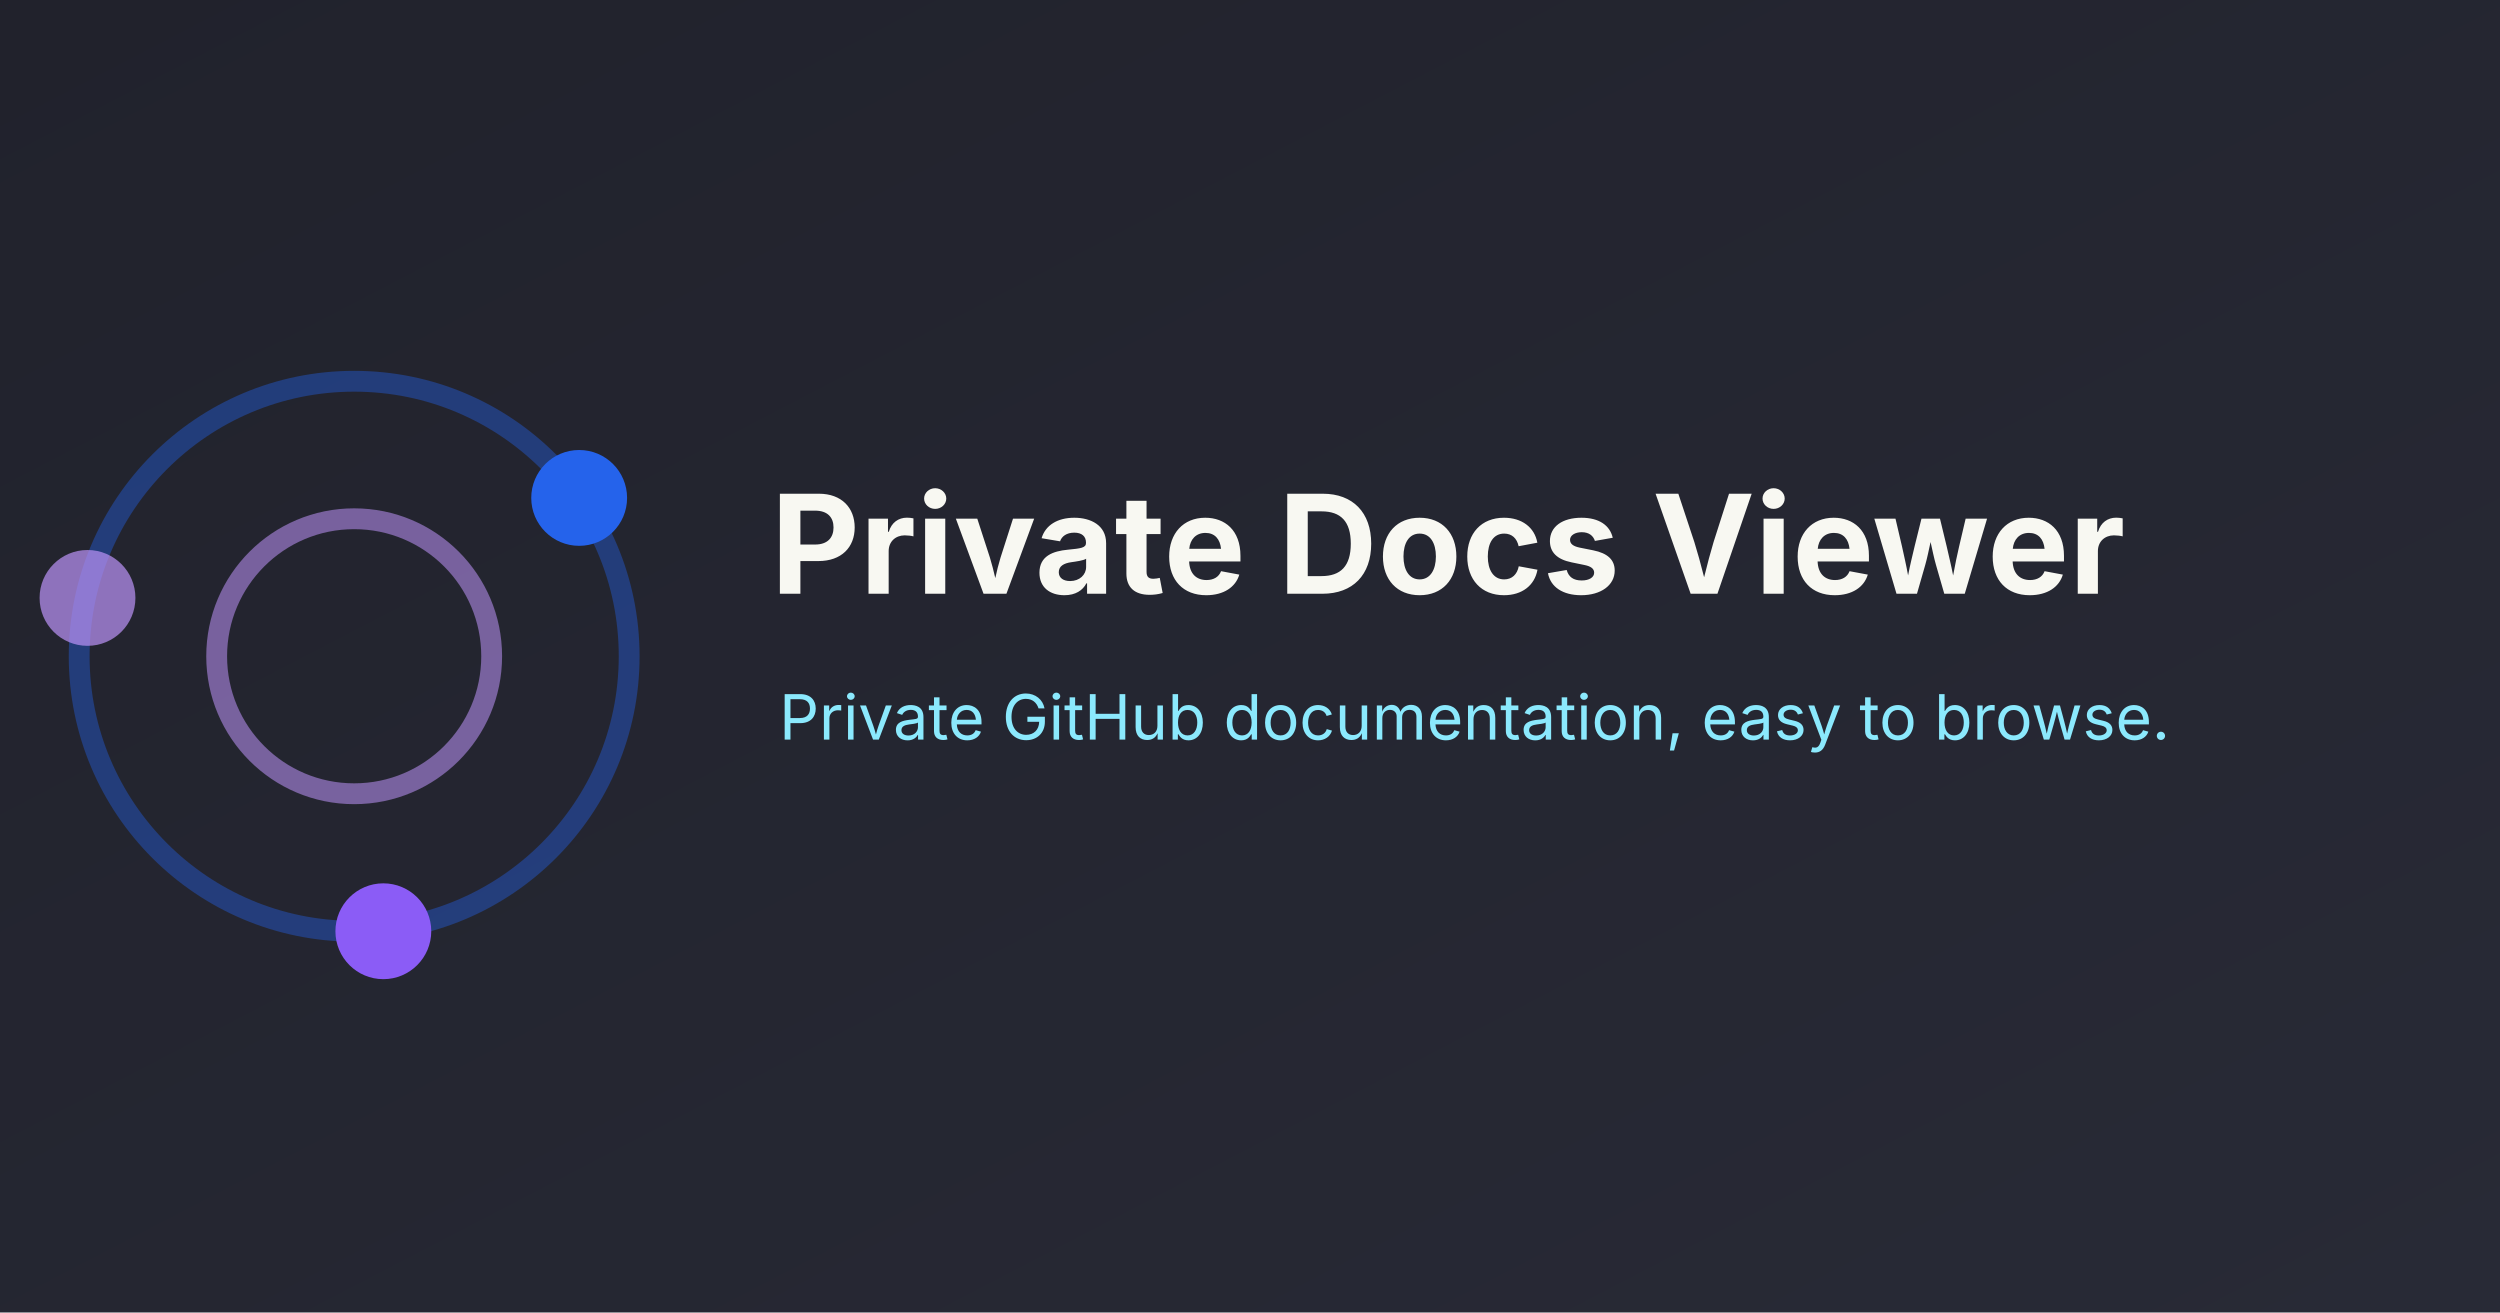
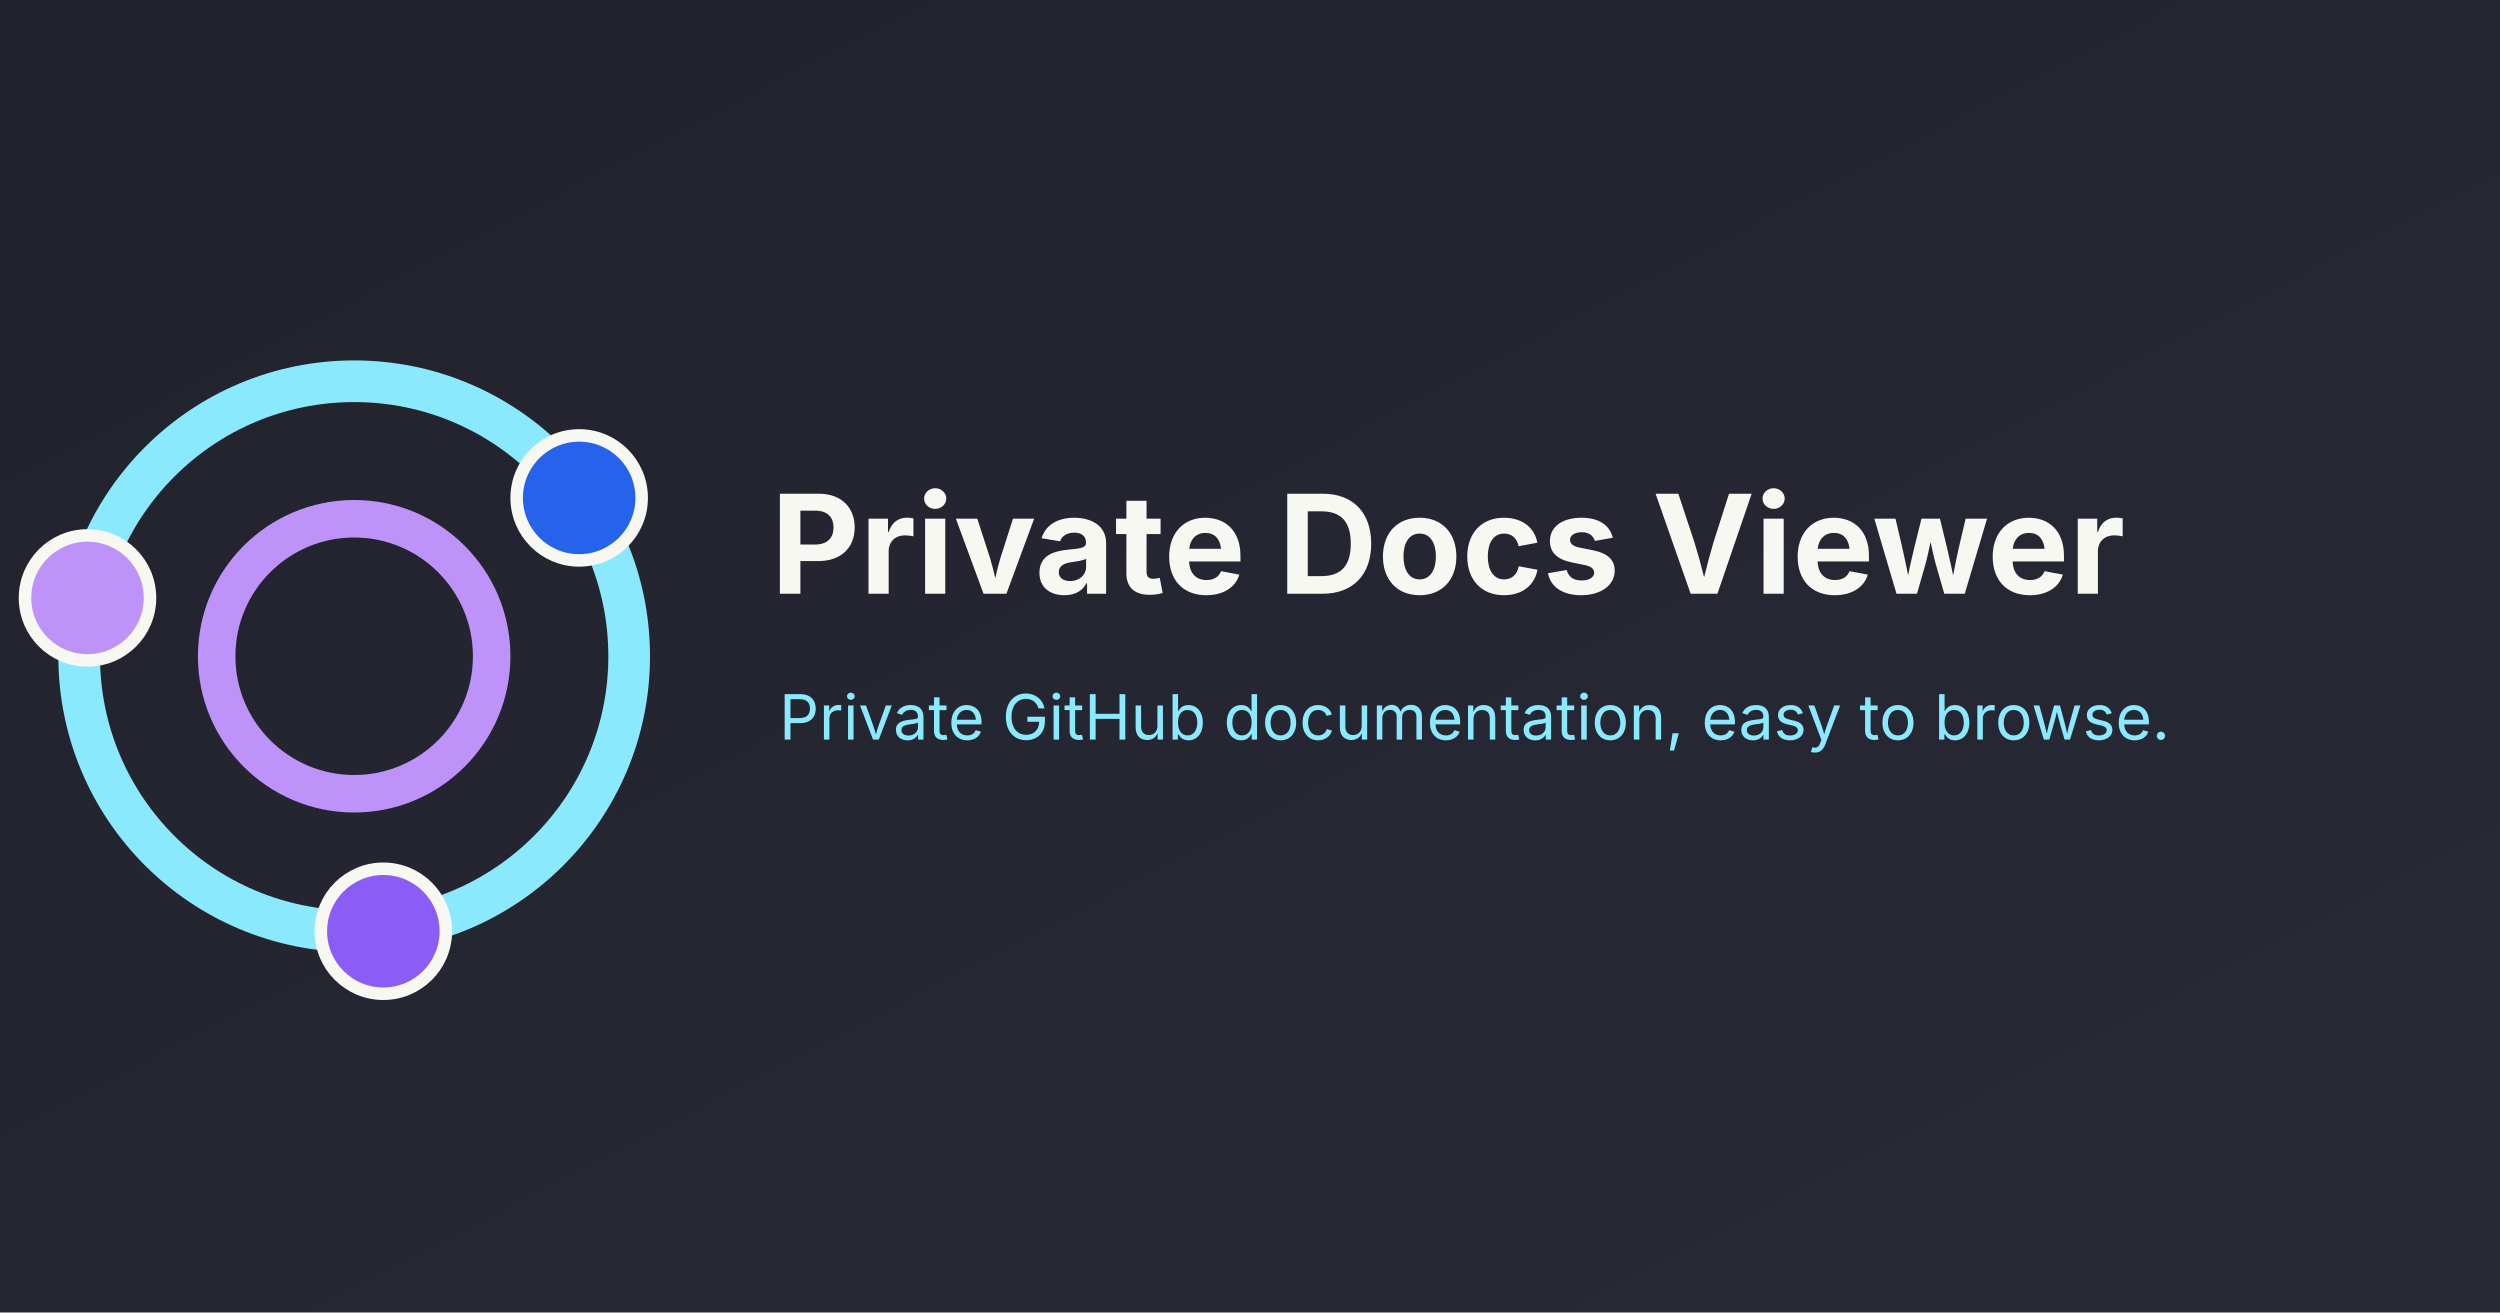
<svg xmlns="http://www.w3.org/2000/svg" viewBox="0 0 1200 630" role="img" aria-labelledby="title desc">
  <defs>
    <linearGradient id="bg" x1="0" y1="0" x2="1" y2="1">
      <stop stop-color="#21222c" />
      <stop offset="1" stop-color="#282a36" />
    </linearGradient>
  </defs>
  <rect width="1200" height="630" fill="url(#bg)" />
  <g transform="translate(170 315)">
-     <circle r="132" fill="none" stroke="#2563eb" stroke-opacity=".4" stroke-width="10" />
-     <circle r="66" fill="none" stroke="#bd93f9" stroke-opacity=".55" stroke-width="10" />
-     <circle cx="108" cy="-76" r="23" fill="#2563eb" />
-     <circle cx="14" cy="132" r="23" fill="#8b5cf6" />
-     <circle cx="-128" cy="-28" r="23" fill="#bd93f9" fill-opacity=".7" />
+     <circle r="132" fill="none" stroke="#8be9fd" stroke-width="20" />
+     <circle r="66" fill="none" stroke="#bd93f9" stroke-width="18" />
+     <circle cx="108" cy="-76" r="30" fill="#2563eb" stroke="#f8f8f2" stroke-width="6" />
+     <circle cx="14" cy="132" r="30" fill="#8b5cf6" stroke="#f8f8f2" stroke-width="6" />
+     <circle cx="-128" cy="-28" r="30" fill="#bd93f9" stroke="#f8f8f2" stroke-width="6" />
  </g>
  <text x="370" y="285" fill="#f8f8f2" font-family="-apple-system, BlinkMacSystemFont, 'Segoe UI', sans-serif" font-size="66" font-weight="700">Private Docs Viewer</text>
  <text x="374" y="355" fill="#8be9fd" font-family="-apple-system, BlinkMacSystemFont, 'Segoe UI', sans-serif" font-size="30">Private GitHub documentation, easy to browse.</text>
</svg>
